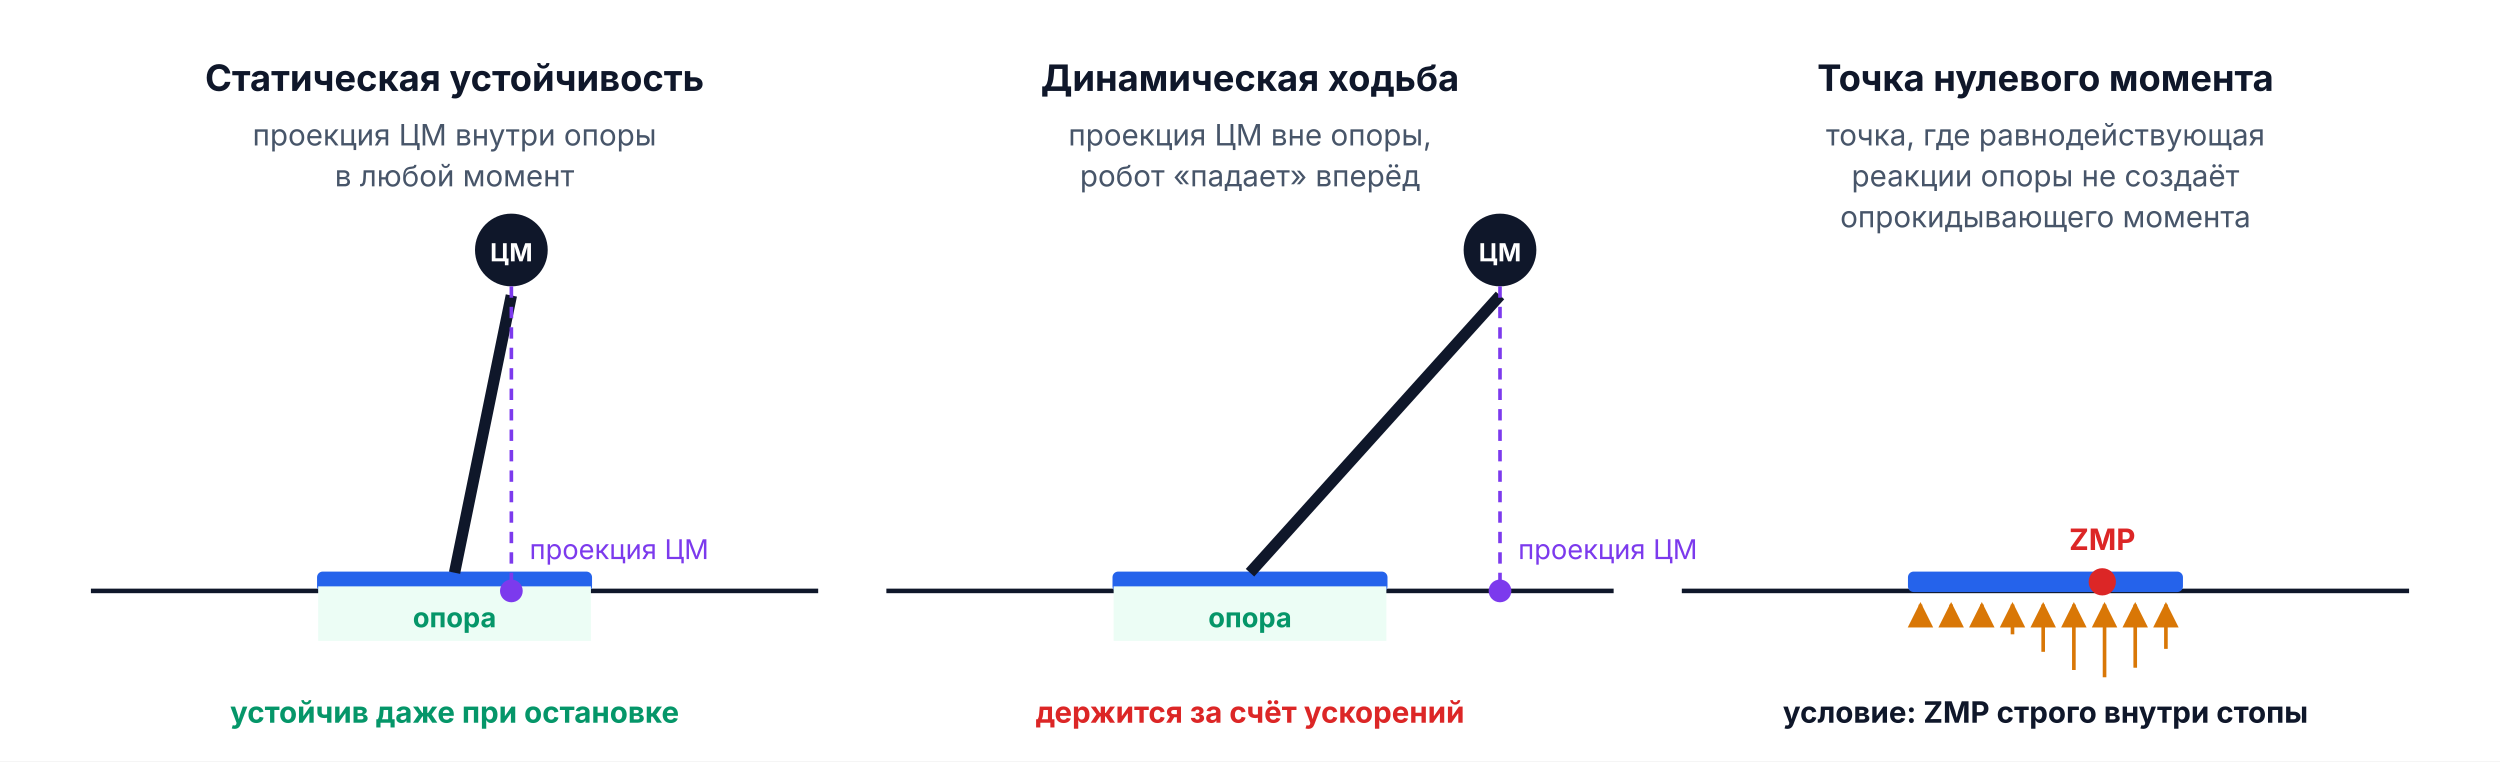
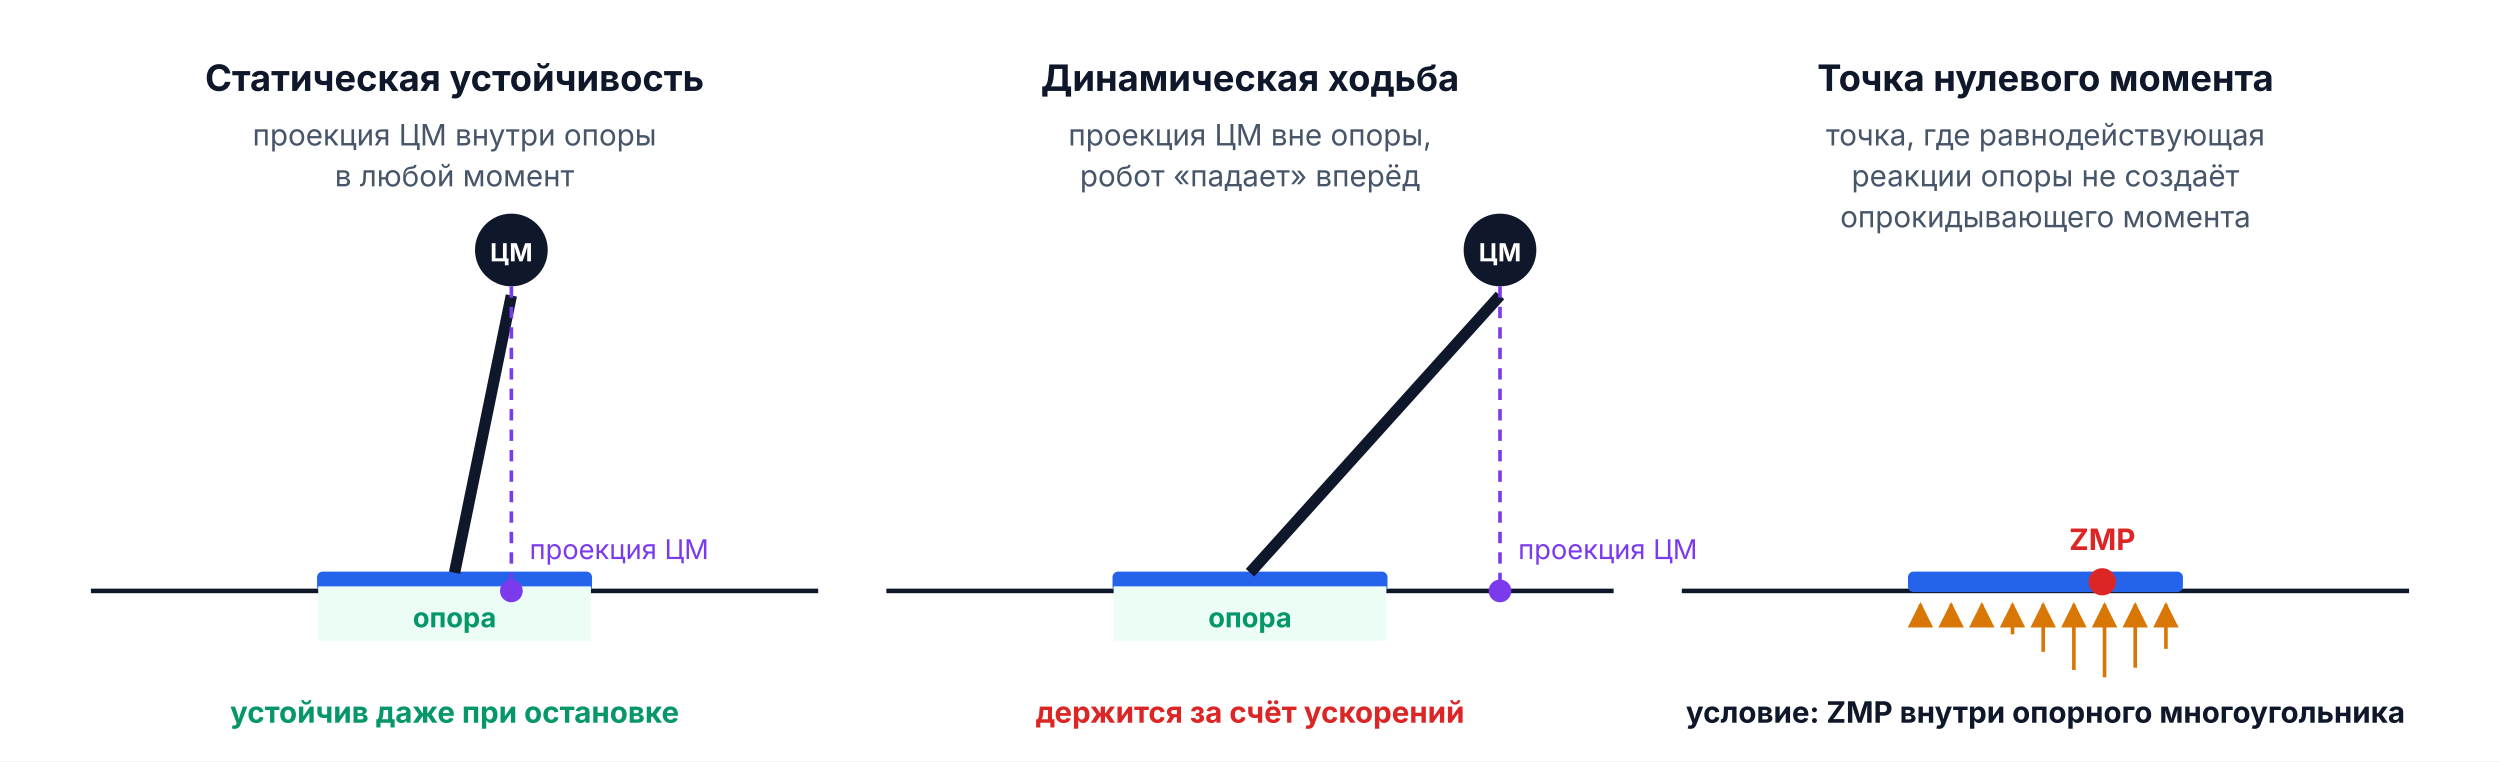
<svg xmlns="http://www.w3.org/2000/svg" viewBox="0 0 1100 335" width="1100" height="335" font-family="Inter, 'Segoe UI', Roboto, Arial, sans-serif">
  <rect width="1100" height="335" fill="#ffffff" />
  <defs>
    <marker id="arr" viewBox="0 0 10 10" refX="9" refY="5" markerWidth="7" markerHeight="7" orient="auto-start-reverse">
      <path d="M0,0 L10,5 L0,10 z" fill="#475569" />
    </marker>
    <marker id="arrB" viewBox="0 0 10 10" refX="9" refY="5" markerWidth="7" markerHeight="7" orient="auto-start-reverse">
      <path d="M0,0 L10,5 L0,10 z" fill="#2563eb" />
    </marker>
    <marker id="arrR" viewBox="0 0 10 10" refX="9" refY="5" markerWidth="7" markerHeight="7" orient="auto-start-reverse">
      <path d="M0,0 L10,5 L0,10 z" fill="#dc2626" />
    </marker>
    <marker id="arrG" viewBox="0 0 10 10" refX="9" refY="5" markerWidth="7" markerHeight="7" orient="auto-start-reverse">
      <path d="M0,0 L10,5 L0,10 z" fill="#059669" />
    </marker>
    <marker id="arrP" viewBox="0 0 10 10" refX="9" refY="5" markerWidth="7" markerHeight="7" orient="auto-start-reverse">
      <path d="M0,0 L10,5 L0,10 z" fill="#7c3aed" />
    </marker>
    <marker id="arrA" viewBox="0 0 10 10" refX="9" refY="5" markerWidth="7" markerHeight="7" orient="auto-start-reverse">
      <path d="M0,0 L10,5 L0,10 z" fill="#d97706" />
    </marker>
  </defs>
  <line x1="40.0" y1="260.0" x2="360.0" y2="260.0" stroke="#0f172a" stroke-width="2" />
  <rect x="140.0" y="252.0" width="120.0" height="8.0" rx="2" fill="#2563eb" stroke="#2563eb" stroke-width="1" />
  <rect x="140.0" y="258.0" width="120.0" height="24.0" rx="0" fill="#ecfdf5" stroke="none" stroke-width="0" />
  <text x="200.0" y="276.0" font-size="12" fill="#059669" text-anchor="middle" font-weight="700">опора</text>
  <line x1="200.0" y1="252.0" x2="225.0" y2="130.0" stroke="#0f172a" stroke-width="5" />
  <circle cx="225.0" cy="110.0" r="16" fill="#0f172a" stroke="none" stroke-width="1.5" />
  <text x="225.0" y="115.0" font-size="11" fill="#ffffff" text-anchor="middle" font-weight="700">ЦМ</text>
  <line x1="225.0" y1="126.0" x2="225.0" y2="260.0" stroke="#7c3aed" stroke-width="1.6" stroke-dasharray="5 4" />
  <circle cx="225.0" cy="260.0" r="5" fill="#7c3aed" stroke="none" stroke-width="1.5" />
  <text x="233.0" y="246.0" font-size="12" fill="#7c3aed" text-anchor="start" font-weight="400">проекция ЦМ</text>
  <text x="200.0" y="40.0" font-size="16" fill="#0f172a" text-anchor="middle" font-weight="700">Статическая устойчивость</text>
  <text x="200.0" y="64.0" font-size="13" fill="#475569" text-anchor="middle" font-weight="400">проекция ЦМ внутри опоры</text>
  <text x="200.0" y="82.0" font-size="13" fill="#475569" text-anchor="middle" font-weight="400">в любой момент</text>
  <text x="200.0" y="318.0" font-size="13" fill="#059669" text-anchor="middle" font-weight="700">устойчив даже при остановке</text>
  <line x1="390.0" y1="260.0" x2="710.0" y2="260.0" stroke="#0f172a" stroke-width="2" />
  <rect x="490.0" y="252.0" width="120.0" height="8.0" rx="2" fill="#2563eb" stroke="#2563eb" stroke-width="1" />
  <rect x="490.0" y="258.0" width="120.0" height="24.0" rx="0" fill="#ecfdf5" stroke="none" stroke-width="0" />
  <text x="550.0" y="276.0" font-size="12" fill="#059669" text-anchor="middle" font-weight="700">опора</text>
  <line x1="550.0" y1="252.0" x2="660.0" y2="130.0" stroke="#0f172a" stroke-width="5" />
  <circle cx="660.0" cy="110.0" r="16" fill="#0f172a" stroke="none" stroke-width="1.5" />
  <text x="660.0" y="115.0" font-size="11" fill="#ffffff" text-anchor="middle" font-weight="700">ЦМ</text>
  <line x1="660.0" y1="126.0" x2="660.0" y2="260.0" stroke="#7c3aed" stroke-width="1.6" stroke-dasharray="5 4" />
  <circle cx="660.0" cy="260.0" r="5" fill="#7c3aed" stroke="none" stroke-width="1.5" />
  <text x="668.0" y="246.0" font-size="12" fill="#7c3aed" text-anchor="start" font-weight="400">проекция ЦМ</text>
  <text x="550.0" y="40.0" font-size="16" fill="#0f172a" text-anchor="middle" font-weight="700">Динамическая ходьба</text>
  <text x="550.0" y="64.0" font-size="13" fill="#475569" text-anchor="middle" font-weight="400">проекция ЦМ вне опоры,</text>
  <text x="550.0" y="82.0" font-size="13" fill="#475569" text-anchor="middle" font-weight="400">робот «падает» вперёд</text>
  <text x="550.0" y="318.0" font-size="13" fill="#dc2626" text-anchor="middle" font-weight="700">держится за счёт ускорений</text>
  <line x1="740.0" y1="260.0" x2="1060.0" y2="260.0" stroke="#0f172a" stroke-width="2" />
  <rect x="840.0" y="252.0" width="120.0" height="8.0" rx="2" fill="#2563eb" stroke="#2563eb" stroke-width="1" />
  <line x1="845.0" y1="272.1" x2="845.0" y2="266.0" stroke="#d97706" stroke-width="1.6" marker-end="url(#arrA)" />
  <line x1="858.5" y1="272.7" x2="858.5" y2="266.0" stroke="#d97706" stroke-width="1.6" marker-end="url(#arrA)" />
  <line x1="872.0" y1="274.5" x2="872.0" y2="266.0" stroke="#d97706" stroke-width="1.6" marker-end="url(#arrA)" />
  <line x1="885.5" y1="279.1" x2="885.5" y2="266.0" stroke="#d97706" stroke-width="1.6" marker-end="url(#arrA)" />
  <line x1="899.0" y1="286.8" x2="899.0" y2="266.0" stroke="#d97706" stroke-width="1.6" marker-end="url(#arrA)" />
  <line x1="912.5" y1="294.8" x2="912.5" y2="266.0" stroke="#d97706" stroke-width="1.6" marker-end="url(#arrA)" />
  <line x1="926.0" y1="298.0" x2="926.0" y2="266.0" stroke="#d97706" stroke-width="1.6" marker-end="url(#arrA)" />
  <line x1="939.5" y1="293.8" x2="939.5" y2="266.0" stroke="#d97706" stroke-width="1.6" marker-end="url(#arrA)" />
  <line x1="953.0" y1="285.5" x2="953.0" y2="266.0" stroke="#d97706" stroke-width="1.6" marker-end="url(#arrA)" />
  <circle cx="925.0" cy="256.0" r="6" fill="#dc2626" stroke="none" stroke-width="1.5" />
  <text x="925.0" y="242.0" font-size="13" fill="#dc2626" text-anchor="middle" font-weight="700">ZMP</text>
  <text x="900.0" y="40.0" font-size="16" fill="#0f172a" text-anchor="middle" font-weight="700">Точка нулевого момента</text>
  <text x="900.0" y="64.0" font-size="13" fill="#475569" text-anchor="middle" font-weight="400">точка, где равнодействующая</text>
  <text x="900.0" y="82.0" font-size="13" fill="#475569" text-anchor="middle" font-weight="400">реакции опоры не создаёт</text>
  <text x="900.0" y="100.0" font-size="13" fill="#475569" text-anchor="middle" font-weight="400">опрокидывающего момента</text>
-   <text x="900.0" y="318.0" font-size="13" fill="#0f172a" text-anchor="middle" font-weight="700">условие: ZMP строго внутри стопы</text>
+   <text x="900.0" y="318.0" font-size="13" fill="#0f172a" text-anchor="middle" font-weight="700">условие: ZMP внутри опорного многоугольника</text>
</svg>
